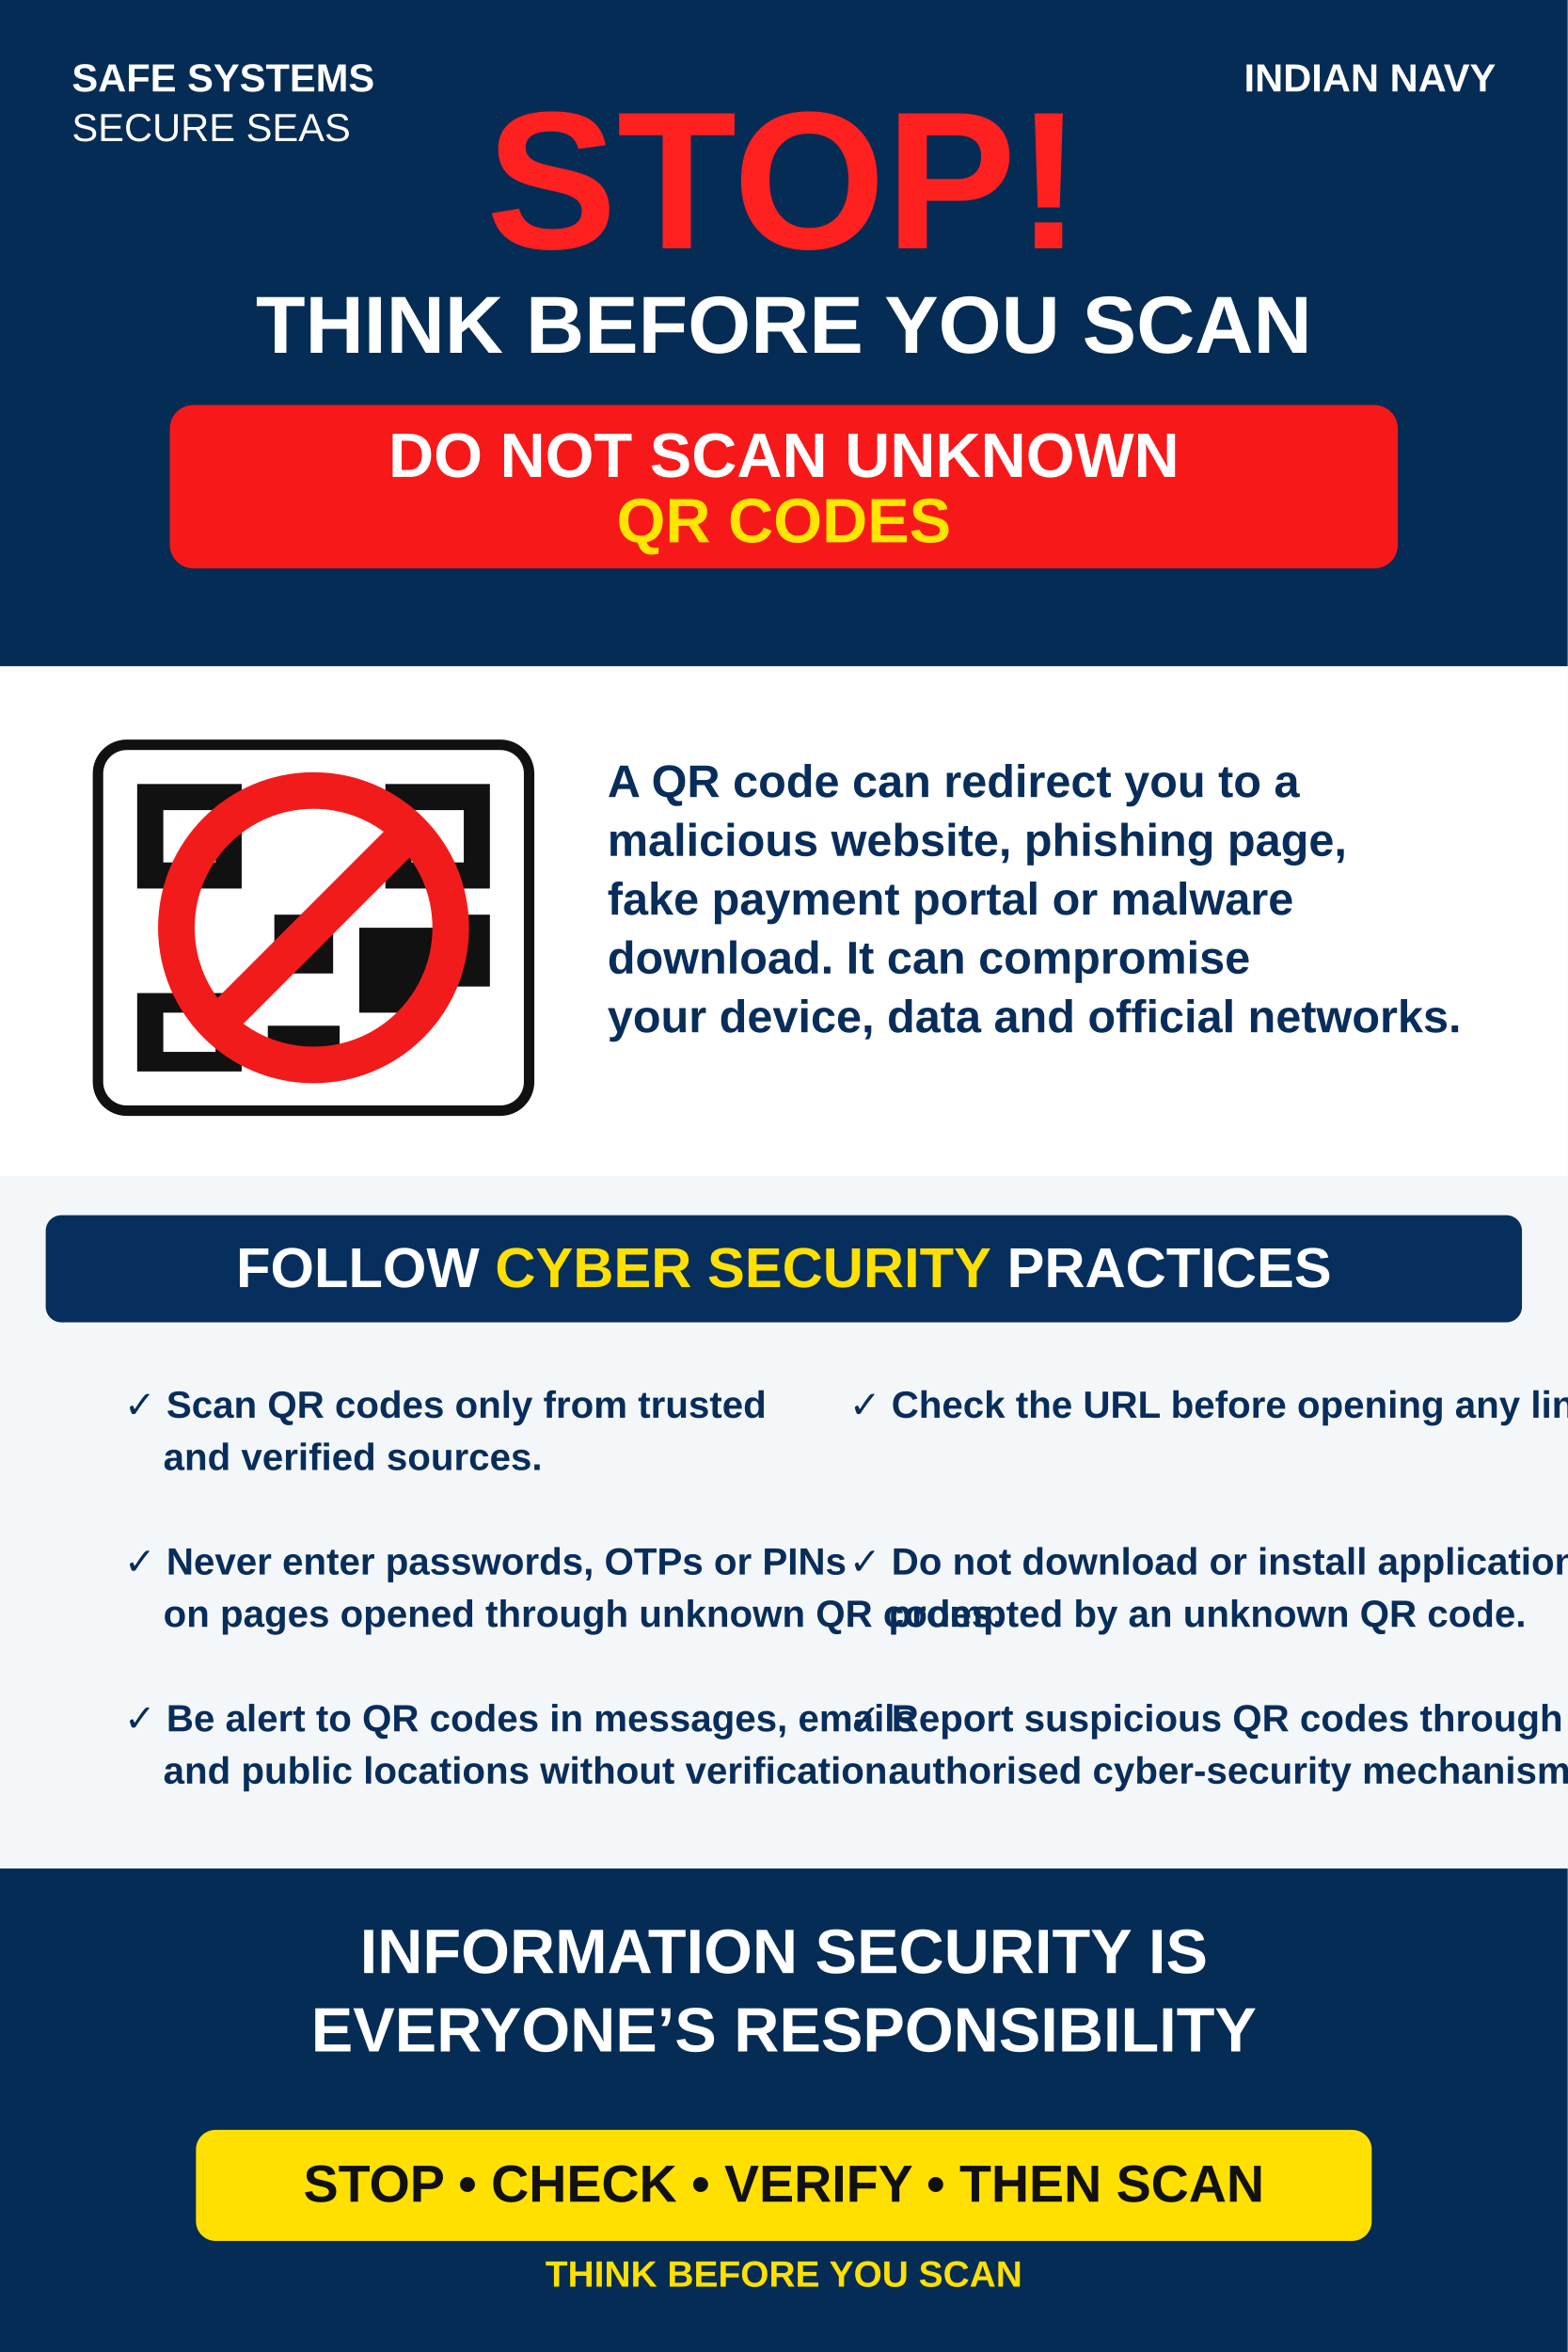
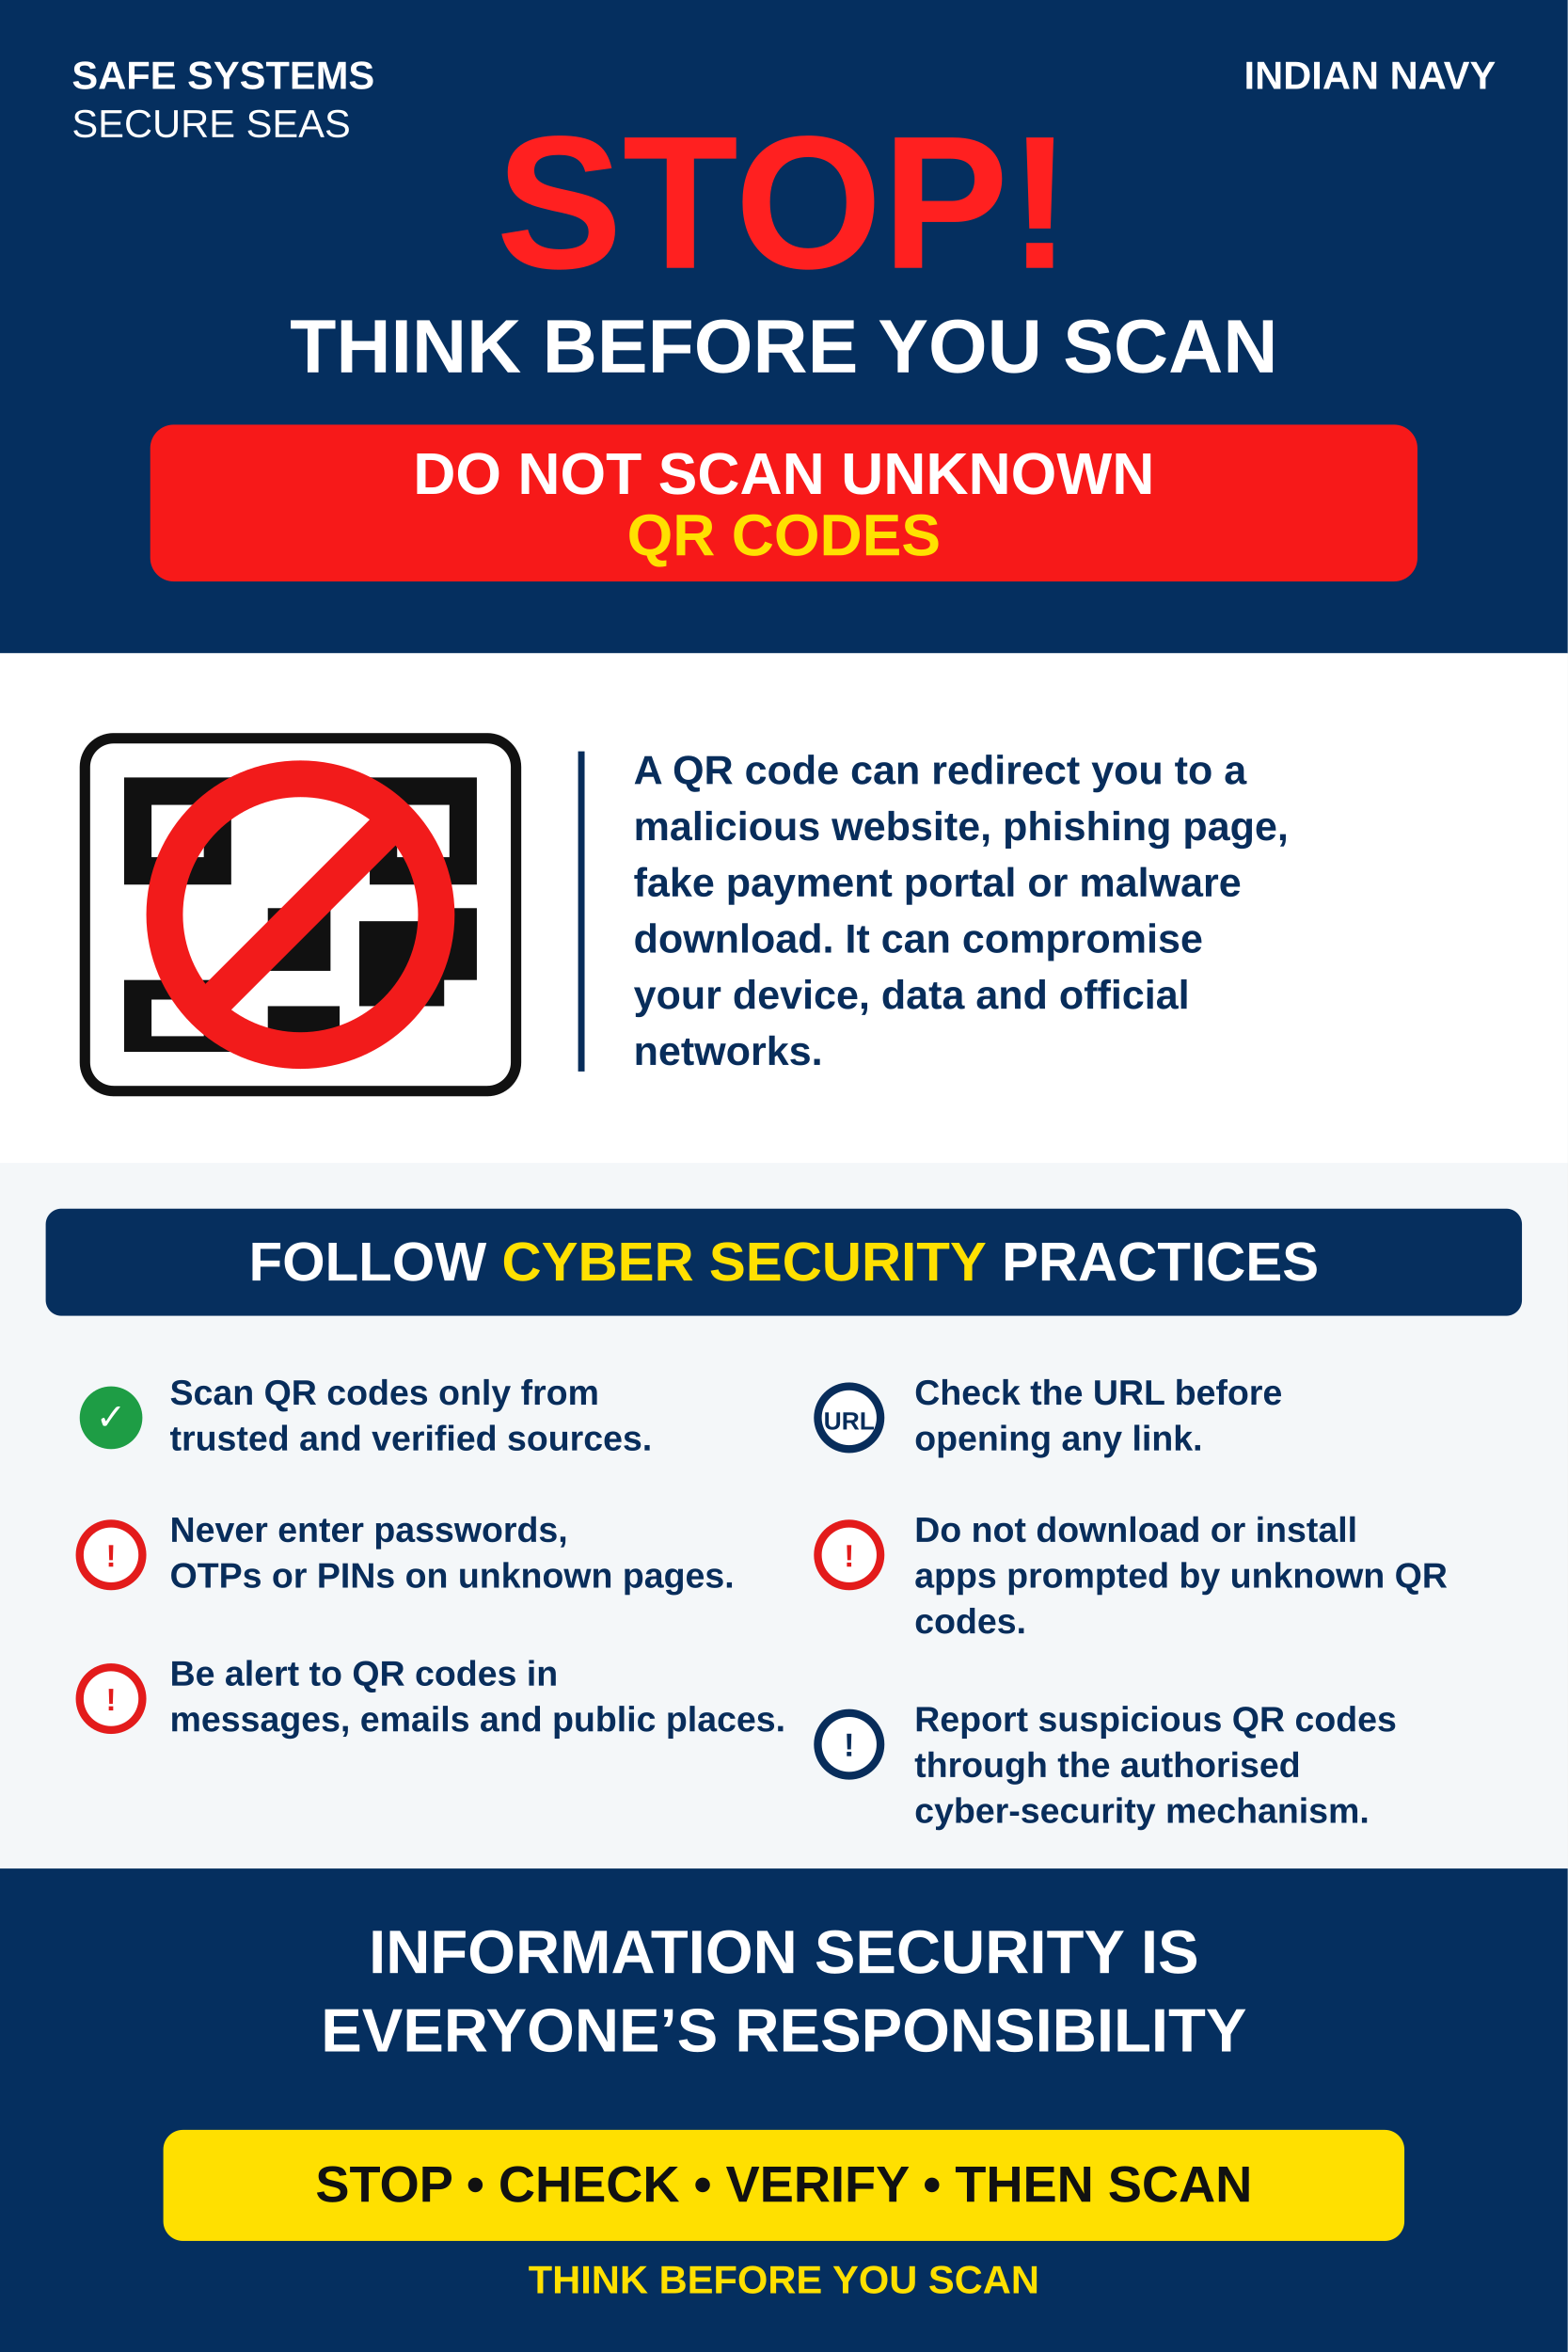
<svg xmlns="http://www.w3.org/2000/svg" width="1200" height="1800" viewBox="0 0 1200 1800">
  <rect width="1200" height="1800" fill="#f4f7f9" />
-   <rect width="1200" height="510" fill="#052c55" />
-   <text x="55" y="70" fill="white" font-family="Arial,sans-serif" font-size="30" font-weight="700">SAFE SYSTEMS</text>
-   <text x="55" y="108" fill="white" font-family="Arial,sans-serif" font-size="30">SECURE SEAS</text>
-   <text x="1145" y="70" text-anchor="end" fill="white" font-family="Arial,sans-serif" font-size="30" font-weight="700">INDIAN NAVY</text>
-   <text x="600" y="190" text-anchor="middle" fill="#ff2020" font-family="Arial,sans-serif" font-size="150" font-weight="900">STOP!</text>
-   <text x="600" y="270" text-anchor="middle" fill="white" font-family="Arial,sans-serif" font-size="62" font-weight="800">THINK BEFORE YOU SCAN</text>
-   <rect x="130" y="310" width="940" height="125" rx="18" fill="#f71919" />
-   <text x="600" y="365" text-anchor="middle" fill="white" font-family="Arial,sans-serif" font-size="48" font-weight="900">DO NOT SCAN UNKNOWN</text>
-   <text x="600" y="415" text-anchor="middle" fill="#ffe500" font-family="Arial,sans-serif" font-size="48" font-weight="900">QR CODES</text>
-   <rect y="510" width="1200" height="390" fill="white" />
-   <rect x="75" y="570" width="330" height="280" rx="22" fill="#fff" stroke="#111" stroke-width="8" />
+   <rect width="1200" height="500" fill="#052f5f" />
+   <text x="55" y="68" fill="#fff" font-family="Arial,sans-serif" font-size="30" font-weight="700">SAFE SYSTEMS</text>
+   <text x="55" y="105" fill="#fff" font-family="Arial,sans-serif" font-size="30">SECURE SEAS</text>
+   <text x="1145" y="68" text-anchor="end" fill="#fff" font-family="Arial,sans-serif" font-size="30" font-weight="700">INDIAN NAVY</text>
+   <text x="600" y="205" text-anchor="middle" fill="#ff2020" font-family="Arial,sans-serif" font-size="145" font-weight="900">STOP!</text>
+   <text x="600" y="285" text-anchor="middle" fill="#fff" font-family="Arial,sans-serif" font-size="58" font-weight="800">THINK BEFORE YOU SCAN</text>
+   <rect x="115" y="325" width="970" height="120" rx="18" fill="#f71919" />
+   <text x="600" y="378" text-anchor="middle" fill="#fff" font-family="Arial,sans-serif" font-size="45" font-weight="900">DO NOT SCAN UNKNOWN</text>
+   <text x="600" y="425" text-anchor="middle" fill="#ffe000" font-family="Arial,sans-serif" font-size="45" font-weight="900">QR CODES</text>
+   <rect y="500" width="1200" height="390" fill="#fff" />
+   <rect x="65" y="565" width="330" height="270" rx="22" fill="#fff" stroke="#111" stroke-width="8" />
  <g fill="#111">
-     <rect x="105" y="600" width="80" height="80" />
-     <rect x="295" y="600" width="80" height="80" />
-     <rect x="105" y="760" width="80" height="60" />
-     <rect x="210" y="700" width="45" height="45" />
-     <rect x="275" y="710" width="65" height="65" />
-     <rect x="205" y="785" width="55" height="35" />
-     <rect x="335" y="700" width="40" height="55" />
+     <rect x="95" y="595" width="82" height="82" />
+     <rect x="283" y="595" width="82" height="82" />
+     <rect x="95" y="750" width="82" height="55" />
+     <rect x="205" y="695" width="48" height="48" />
+     <rect x="275" y="705" width="65" height="65" />
+     <rect x="205" y="770" width="55" height="35" />
+     <rect x="335" y="695" width="30" height="55" />
  </g>
-   <g fill="white">
-     <rect x="125" y="620" width="40" height="40" />
-     <rect x="315" y="620" width="40" height="40" />
-     <rect x="125" y="775" width="40" height="30" />
+   <g fill="#fff">
+     <rect x="116" y="616" width="40" height="40" />
+     <rect x="304" y="616" width="40" height="40" />
+     <rect x="116" y="765" width="40" height="28" />
  </g>
-   <circle cx="240" cy="710" r="105" fill="none" stroke="#f21b1b" stroke-width="28" />
-   <line x1="165" y1="785" x2="315" y2="635" stroke="#f21b1b" stroke-width="28" />
-   <text x="465" y="610" fill="#082d5b" font-family="Arial,sans-serif" font-size="35" font-weight="700">A QR code can redirect you to a</text>
-   <text x="465" y="655" fill="#082d5b" font-family="Arial,sans-serif" font-size="35" font-weight="700">malicious website, phishing page,</text>
-   <text x="465" y="700" fill="#082d5b" font-family="Arial,sans-serif" font-size="35" font-weight="700">fake payment portal or malware</text>
-   <text x="465" y="745" fill="#082d5b" font-family="Arial,sans-serif" font-size="35" font-weight="700">download. It can compromise</text>
-   <text x="465" y="790" fill="#082d5b" font-family="Arial,sans-serif" font-size="35" font-weight="700">your device, data and official networks.</text>
-   <rect x="35" y="930" width="1130" height="82" rx="12" fill="#062f5e" />
-   <text x="600" y="985" text-anchor="middle" fill="white" font-family="Arial,sans-serif" font-size="43" font-weight="900">FOLLOW <tspan fill="#ffe000">CYBER SECURITY</tspan> PRACTICES</text>
-   <g font-family="Arial,sans-serif" fill="#082d5b" font-size="29" font-weight="700">
-     <text x="95" y="1085">✓ Scan QR codes only from trusted</text>
-     <text x="125" y="1125">and verified sources.</text>
-     <text x="95" y="1205">✓ Never enter passwords, OTPs or PINs</text>
-     <text x="125" y="1245">on pages opened through unknown QR codes.</text>
-     <text x="95" y="1325">✓ Be alert to QR codes in messages, emails</text>
-     <text x="125" y="1365">and public locations without verification.</text>
-     <text x="650" y="1085">✓ Check the URL before opening any link.</text>
-     <text x="650" y="1205">✓ Do not download or install applications</text>
-     <text x="680" y="1245">prompted by an unknown QR code.</text>
-     <text x="650" y="1325">✓ Report suspicious QR codes through the</text>
-     <text x="680" y="1365">authorised cyber-security mechanism.</text>
-   </g>
-   <rect y="1430" width="1200" height="370" fill="#052c55" />
-   <text x="600" y="1510" text-anchor="middle" fill="white" font-family="Arial,sans-serif" font-size="48" font-weight="900">INFORMATION SECURITY IS</text>
-   <text x="600" y="1570" text-anchor="middle" fill="white" font-family="Arial,sans-serif" font-size="48" font-weight="900">EVERYONE’S RESPONSIBILITY</text>
-   <rect x="150" y="1630" width="900" height="85" rx="15" fill="#ffe000" />
-   <text x="600" y="1685" text-anchor="middle" fill="#111" font-family="Arial,sans-serif" font-size="40" font-weight="900">STOP • CHECK • VERIFY • THEN SCAN</text>
-   <text x="600" y="1750" text-anchor="middle" fill="#ffe000" font-family="Arial,sans-serif" font-size="28" font-weight="700">THINK BEFORE YOU SCAN</text>
+   <circle cx="230" cy="700" r="104" fill="none" stroke="#f21b1b" stroke-width="28" />
+   <line x1="155" y1="775" x2="305" y2="625" stroke="#f21b1b" stroke-width="28" />
+   <line x1="445" y1="575" x2="445" y2="820" stroke="#082d5b" stroke-width="5" />
+   <text x="485" y="600" fill="#082d5b" font-family="Arial,sans-serif" font-size="31" font-weight="700">A QR code can redirect you to a</text>
+   <text x="485" y="643" fill="#082d5b" font-family="Arial,sans-serif" font-size="31" font-weight="700">malicious website, phishing page,</text>
+   <text x="485" y="686" fill="#082d5b" font-family="Arial,sans-serif" font-size="31" font-weight="700">fake payment portal or malware</text>
+   <text x="485" y="729" fill="#082d5b" font-family="Arial,sans-serif" font-size="31" font-weight="700">download. It can compromise</text>
+   <text x="485" y="772" fill="#082d5b" font-family="Arial,sans-serif" font-size="31" font-weight="700">your device, data and official</text>
+   <text x="485" y="815" fill="#082d5b" font-family="Arial,sans-serif" font-size="31" font-weight="700">networks.</text>
+   <rect x="35" y="925" width="1130" height="82" rx="12" fill="#062f5e" />
+   <text x="600" y="980" text-anchor="middle" fill="#fff" font-family="Arial,sans-serif" font-size="42" font-weight="900">FOLLOW <tspan fill="#ffe000">CYBER SECURITY</tspan> PRACTICES</text>
+   <circle cx="85" cy="1085" r="24" fill="#1e9d45" />
+   <text x="85" y="1094" text-anchor="middle" fill="#fff" font-family="Arial,sans-serif" font-size="28" font-weight="900">✓</text>
+   <text x="130" y="1075" fill="#082d5b" font-family="Arial,sans-serif" font-size="27" font-weight="700">Scan QR codes only from</text>
+   <text x="130" y="1110" fill="#082d5b" font-family="Arial,sans-serif" font-size="27" font-weight="700">trusted and verified sources.</text>
+   <circle cx="85" cy="1190" r="24" fill="#fff" stroke="#e31b1b" stroke-width="6" />
+   <text x="85" y="1199" text-anchor="middle" fill="#e31b1b" font-family="Arial,sans-serif" font-size="24" font-weight="900">!</text>
+   <text x="130" y="1180" fill="#082d5b" font-family="Arial,sans-serif" font-size="27" font-weight="700">Never enter passwords,</text>
+   <text x="130" y="1215" fill="#082d5b" font-family="Arial,sans-serif" font-size="27" font-weight="700">OTPs or PINs on unknown pages.</text>
+   <circle cx="85" cy="1300" r="24" fill="#fff" stroke="#e31b1b" stroke-width="6" />
+   <text x="85" y="1309" text-anchor="middle" fill="#e31b1b" font-family="Arial,sans-serif" font-size="24" font-weight="900">!</text>
+   <text x="130" y="1290" fill="#082d5b" font-family="Arial,sans-serif" font-size="27" font-weight="700">Be alert to QR codes in</text>
+   <text x="130" y="1325" fill="#082d5b" font-family="Arial,sans-serif" font-size="27" font-weight="700">messages, emails and public places.</text>
+   <circle cx="650" cy="1085" r="24" fill="#fff" stroke="#082d5b" stroke-width="6" />
+   <text x="650" y="1094" text-anchor="middle" fill="#082d5b" font-family="Arial,sans-serif" font-size="19" font-weight="900">URL</text>
+   <text x="700" y="1075" fill="#082d5b" font-family="Arial,sans-serif" font-size="27" font-weight="700">Check the URL before</text>
+   <text x="700" y="1110" fill="#082d5b" font-family="Arial,sans-serif" font-size="27" font-weight="700">opening any link.</text>
+   <circle cx="650" cy="1190" r="24" fill="#fff" stroke="#e31b1b" stroke-width="6" />
+   <text x="650" y="1199" text-anchor="middle" fill="#e31b1b" font-family="Arial,sans-serif" font-size="24" font-weight="900">!</text>
+   <text x="700" y="1180" fill="#082d5b" font-family="Arial,sans-serif" font-size="27" font-weight="700">Do not download or install</text>
+   <text x="700" y="1215" fill="#082d5b" font-family="Arial,sans-serif" font-size="27" font-weight="700">apps prompted by unknown QR</text>
+   <text x="700" y="1250" fill="#082d5b" font-family="Arial,sans-serif" font-size="27" font-weight="700">codes.</text>
+   <circle cx="650" cy="1335" r="24" fill="#fff" stroke="#082d5b" stroke-width="6" />
+   <text x="650" y="1344" text-anchor="middle" fill="#082d5b" font-family="Arial,sans-serif" font-size="25" font-weight="900">!</text>
+   <text x="700" y="1325" fill="#082d5b" font-family="Arial,sans-serif" font-size="27" font-weight="700">Report suspicious QR codes</text>
+   <text x="700" y="1360" fill="#082d5b" font-family="Arial,sans-serif" font-size="27" font-weight="700">through the authorised</text>
+   <text x="700" y="1395" fill="#082d5b" font-family="Arial,sans-serif" font-size="27" font-weight="700">cyber-security mechanism.</text>
+   <rect y="1430" width="1200" height="370" fill="#052f5f" />
+   <text x="600" y="1510" text-anchor="middle" fill="#fff" font-family="Arial,sans-serif" font-size="47" font-weight="900">INFORMATION SECURITY IS</text>
+   <text x="600" y="1570" text-anchor="middle" fill="#fff" font-family="Arial,sans-serif" font-size="47" font-weight="900">EVERYONE’S RESPONSIBILITY</text>
+   <rect x="125" y="1630" width="950" height="85" rx="15" fill="#ffe000" />
+   <text x="600" y="1685" text-anchor="middle" fill="#111" font-family="Arial,sans-serif" font-size="39" font-weight="900">STOP • CHECK • VERIFY • THEN SCAN</text>
+   <text x="600" y="1755" text-anchor="middle" fill="#ffe000" font-family="Arial,sans-serif" font-size="30" font-weight="700">THINK BEFORE YOU SCAN</text>
</svg>
